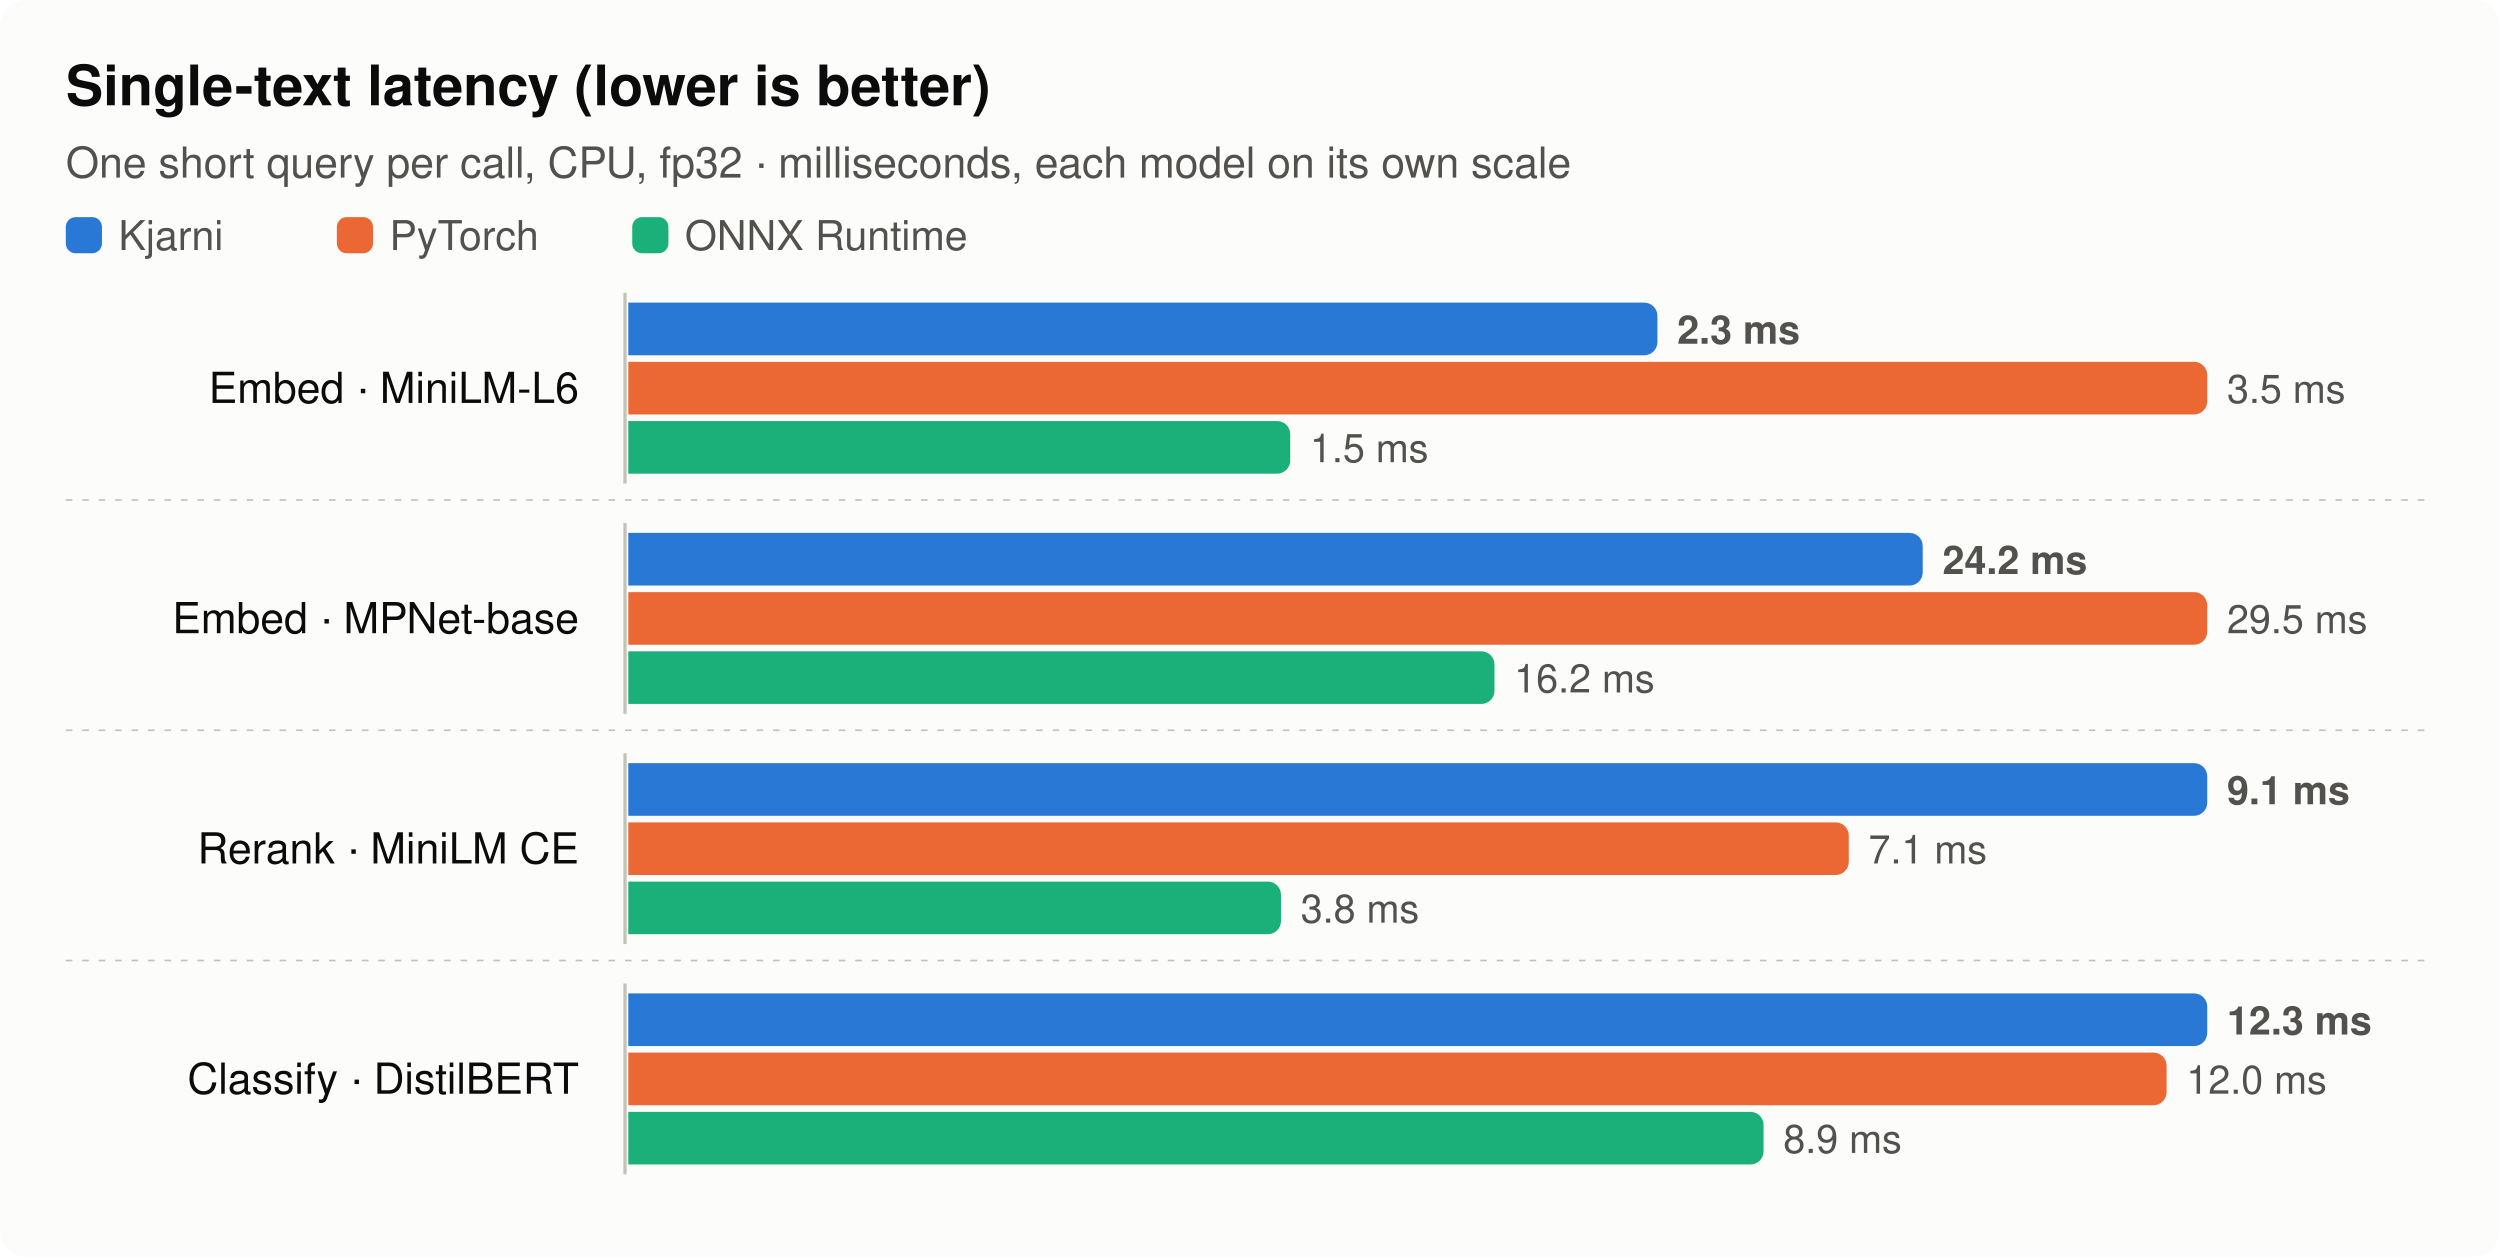
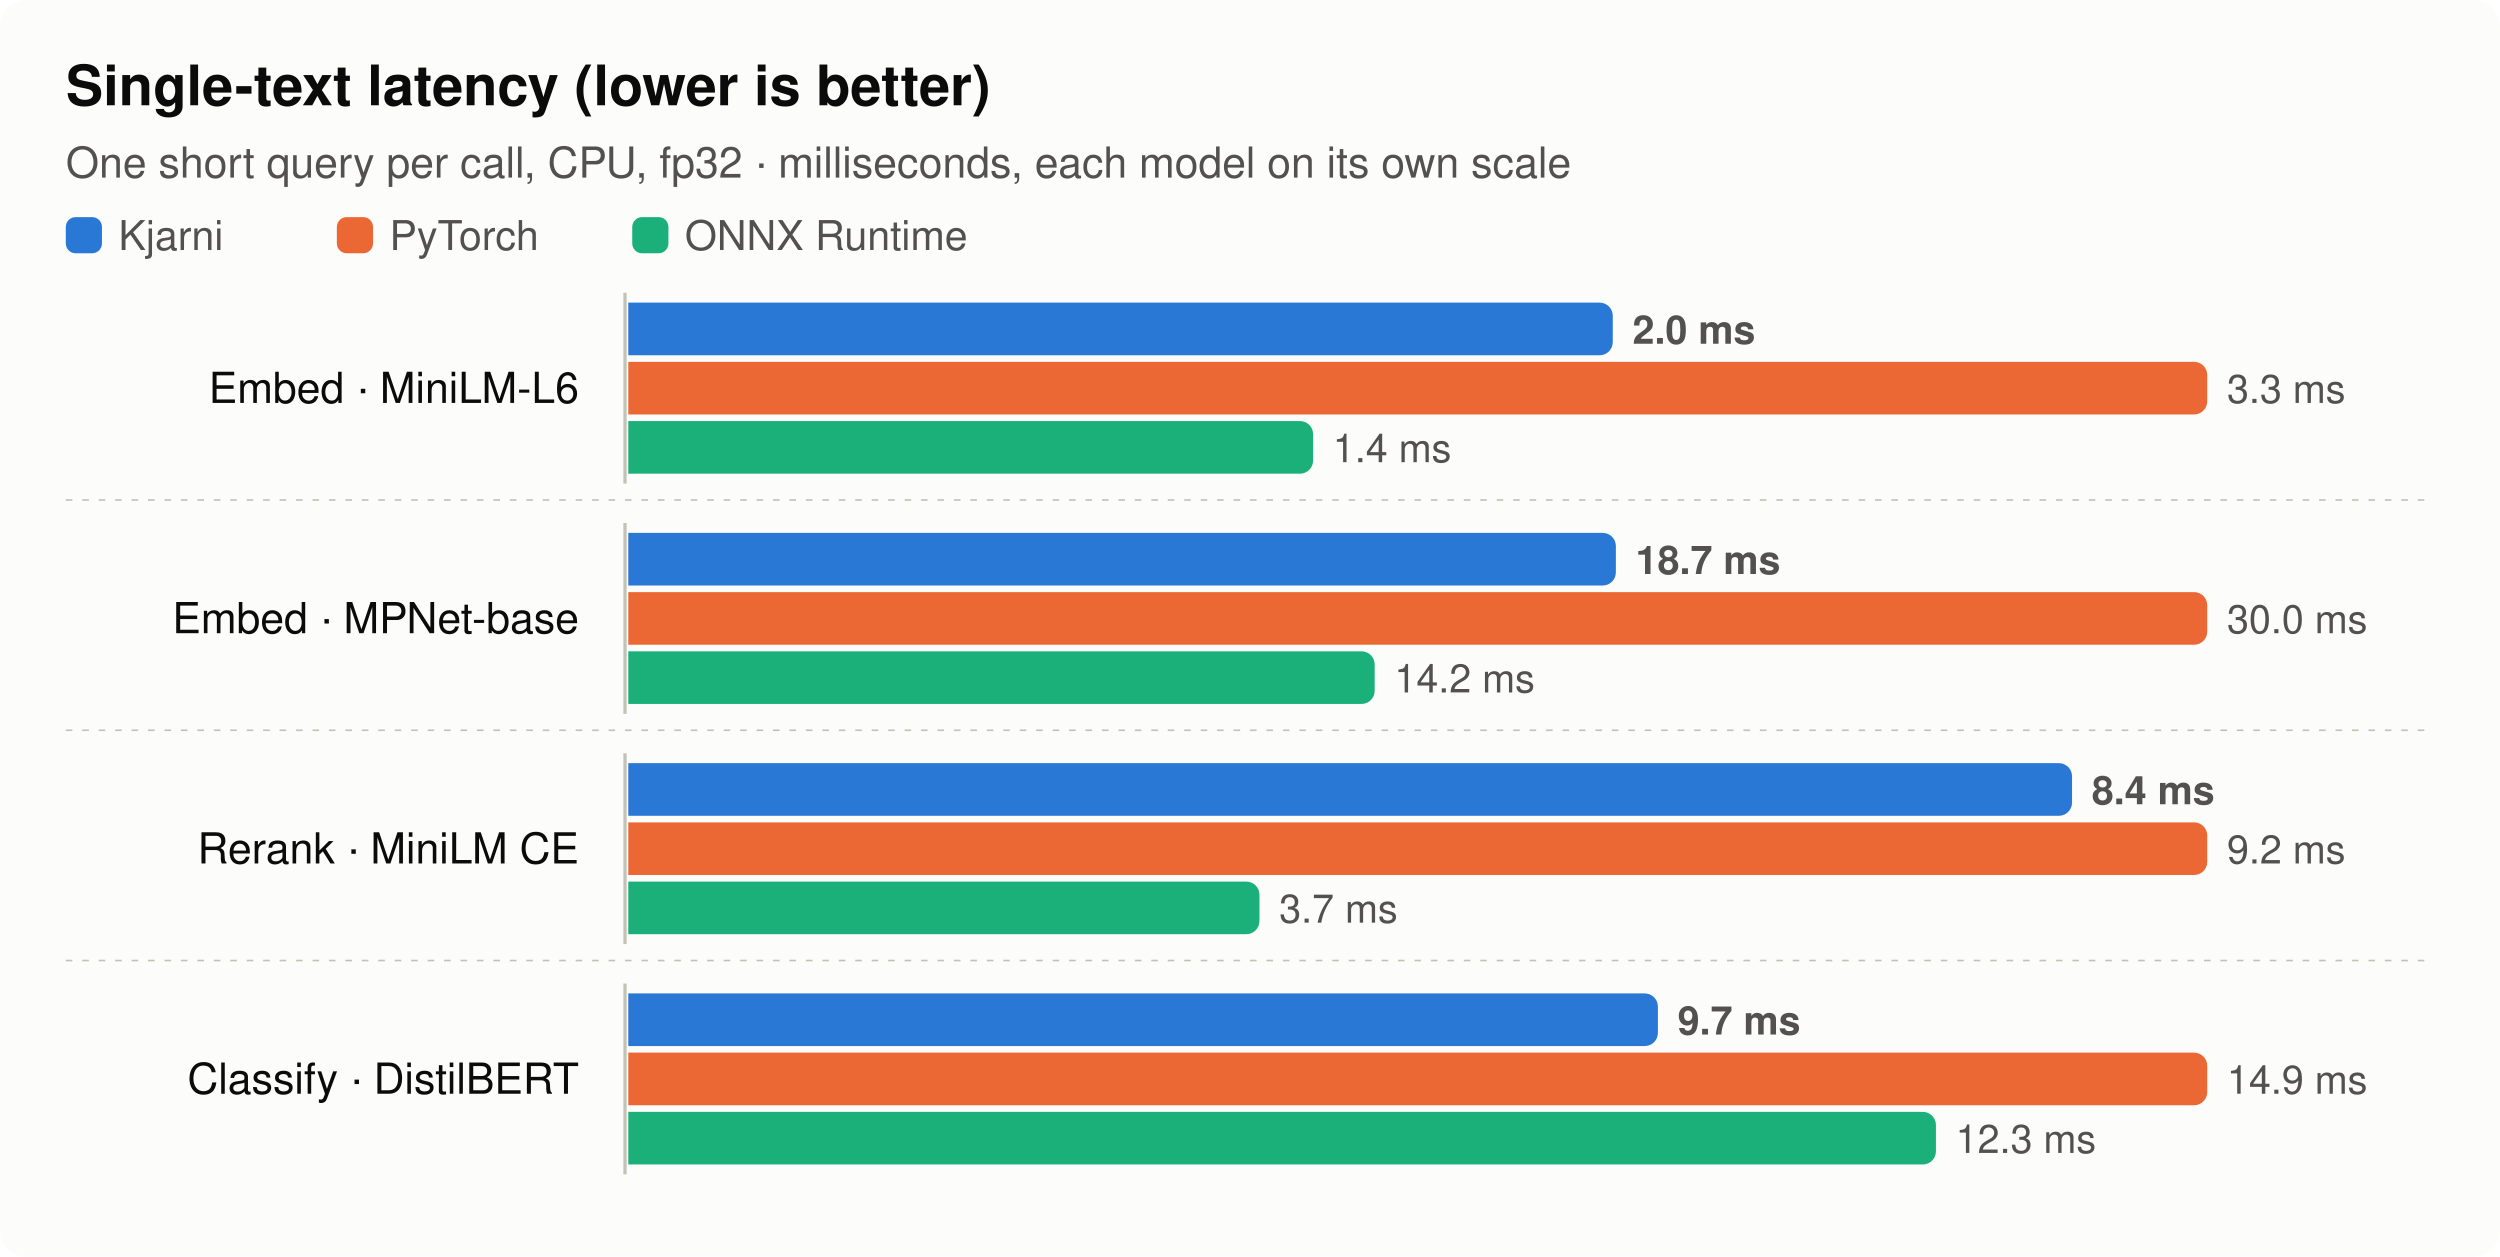
<svg xmlns="http://www.w3.org/2000/svg" width="760" height="382" viewBox="0 0 760 382" font-family="-apple-system, BlinkMacSystemFont, 'Segoe UI', Helvetica, Arial, sans-serif" role="img" aria-label="Single-text latency (lower is better)">
  <rect width="760" height="382" rx="8" fill="#fcfcfb" />
  <text x="20" y="32" font-size="17" font-weight="600" fill="#0b0b0b">Single-text latency (lower is better)</text>
  <text x="20" y="54" font-size="13" fill="#52514e">One short query per call, CPU, fp32 · milliseconds, each model on its own scale</text>
  <rect x="20" y="66" width="11" height="11" rx="3" fill="#2a78d6" />
  <text x="36" y="76" font-size="12.5" fill="#52514e">Kjarni</text>
  <rect x="102.4" y="66" width="11" height="11" rx="3" fill="#eb6834" />
  <text x="118.4" y="76" font-size="12.5" fill="#52514e">PyTorch</text>
  <rect x="192.2" y="66" width="11" height="11" rx="3" fill="#1baf7a" />
  <text x="208.2" y="76" font-size="12.5" fill="#52514e">ONNX Runtime</text>
  <text x="176" y="122.5" text-anchor="end" font-size="13" fill="#0b0b0b">Embed · MiniLM-L6</text>
  <line x1="190" y1="89" x2="190" y2="147" stroke="#c3c2b7" stroke-width="1" />
-   <path d="M191,92 h308.861 a4,4 0 0 1 4,4 v8 a4,4 0 0 1 -4,4 h-308.861 z" fill="#2a78d6" />
-   <text x="509.861" y="104.5" font-size="12" fill="#52514e" font-weight="600">2.3 ms</text>
+   <path d="M191,92 h295.282 a4,4 0 0 1 4,4 v8 a4,4 0 0 1 -4,4 h-295.282 z" fill="#2a78d6" />
+   <text x="496.282" y="104.5" font-size="12" fill="#52514e" font-weight="600">2.0 ms</text>
  <path d="M191,110 h476.0 a4,4 0 0 1 4,4 v8 a4,4 0 0 1 -4,4 h-476.0 z" fill="#eb6834" />
-   <text x="677.0" y="122.5" font-size="12" fill="#52514e">3.5 ms</text>
-   <path d="M191,128 h197.229 a4,4 0 0 1 4,4 v8 a4,4 0 0 1 -4,4 h-197.229 z" fill="#1baf7a" />
-   <text x="398.229" y="140.5" font-size="12" fill="#52514e">1.5 ms</text>
+   <text x="677.0" y="122.5" font-size="12" fill="#52514e">3.3 ms</text>
+   <path d="M191,128 h204.189 a4,4 0 0 1 4,4 v8 a4,4 0 0 1 -4,4 h-204.189 z" fill="#1baf7a" />
+   <text x="405.189" y="140.5" font-size="12" fill="#52514e">1.4 ms</text>
  <line x1="20" y1="152.0" x2="740" y2="152.0" stroke="#c3c2b7" stroke-width="0.5" stroke-dasharray="2 3" />
  <text x="176" y="192.5" text-anchor="end" font-size="13" fill="#0b0b0b">Embed · MPNet-base</text>
  <line x1="190" y1="159" x2="190" y2="217" stroke="#c3c2b7" stroke-width="1" />
-   <path d="M191,162 h389.51 a4,4 0 0 1 4,4 v8 a4,4 0 0 1 -4,4 h-389.51 z" fill="#2a78d6" />
-   <text x="590.51" y="174.5" font-size="12" fill="#52514e" font-weight="600">24.2 ms</text>
+   <path d="M191,162 h296.225 a4,4 0 0 1 4,4 v8 a4,4 0 0 1 -4,4 h-296.225 z" fill="#2a78d6" />
+   <text x="497.225" y="174.5" font-size="12" fill="#52514e" font-weight="600">18.7 ms</text>
  <path d="M191,180 h476.0 a4,4 0 0 1 4,4 v8 a4,4 0 0 1 -4,4 h-476.0 z" fill="#eb6834" />
-   <text x="677.0" y="192.5" font-size="12" fill="#52514e">29.5 ms</text>
-   <path d="M191,198 h259.321 a4,4 0 0 1 4,4 v8 a4,4 0 0 1 -4,4 h-259.321 z" fill="#1baf7a" />
-   <text x="460.321" y="210.5" font-size="12" fill="#52514e">16.2 ms</text>
+   <text x="677.0" y="192.5" font-size="12" fill="#52514e">30.0 ms</text>
+   <path d="M191,198 h222.9 a4,4 0 0 1 4,4 v8 a4,4 0 0 1 -4,4 h-222.9 z" fill="#1baf7a" />
+   <text x="423.9" y="210.5" font-size="12" fill="#52514e">14.2 ms</text>
  <line x1="20" y1="222.0" x2="740" y2="222.0" stroke="#c3c2b7" stroke-width="0.5" stroke-dasharray="2 3" />
  <text x="176" y="262.5" text-anchor="end" font-size="13" fill="#0b0b0b">Rerank · MiniLM CE</text>
  <line x1="190" y1="229" x2="190" y2="287" stroke="#c3c2b7" stroke-width="1" />
-   <path d="M191,232 h476.0 a4,4 0 0 1 4,4 v8 a4,4 0 0 1 -4,4 h-476.0 z" fill="#2a78d6" />
-   <text x="677.0" y="244.5" font-size="12" fill="#52514e" font-weight="600">9.1 ms</text>
-   <path d="M191,250 h367.027 a4,4 0 0 1 4,4 v8 a4,4 0 0 1 -4,4 h-367.027 z" fill="#eb6834" />
-   <text x="568.027" y="262.5" font-size="12" fill="#52514e">7.1 ms</text>
-   <path d="M191,268 h194.418 a4,4 0 0 1 4,4 v8 a4,4 0 0 1 -4,4 h-194.418 z" fill="#1baf7a" />
-   <text x="395.418" y="280.5" font-size="12" fill="#52514e">3.8 ms</text>
+   <path d="M191,232 h434.901 a4,4 0 0 1 4,4 v8 a4,4 0 0 1 -4,4 h-434.901 z" fill="#2a78d6" />
+   <text x="635.901" y="244.5" font-size="12" fill="#52514e" font-weight="600">8.4 ms</text>
+   <path d="M191,250 h476.0 a4,4 0 0 1 4,4 v8 a4,4 0 0 1 -4,4 h-476.0 z" fill="#eb6834" />
+   <text x="677.0" y="262.5" font-size="12" fill="#52514e">9.2 ms</text>
+   <path d="M191,268 h187.873 a4,4 0 0 1 4,4 v8 a4,4 0 0 1 -4,4 h-187.873 z" fill="#1baf7a" />
+   <text x="388.873" y="280.5" font-size="12" fill="#52514e">3.7 ms</text>
  <line x1="20" y1="292.0" x2="740" y2="292.0" stroke="#c3c2b7" stroke-width="0.5" stroke-dasharray="2 3" />
  <text x="176" y="332.5" text-anchor="end" font-size="13" fill="#0b0b0b">Classify · DistilBERT</text>
  <line x1="190" y1="299" x2="190" y2="357" stroke="#c3c2b7" stroke-width="1" />
-   <path d="M191,302 h476.0 a4,4 0 0 1 4,4 v8 a4,4 0 0 1 -4,4 h-476.0 z" fill="#2a78d6" />
-   <text x="677.0" y="314.5" font-size="12" fill="#52514e" font-weight="600">12.3 ms</text>
-   <path d="M191,320 h463.651 a4,4 0 0 1 4,4 v8 a4,4 0 0 1 -4,4 h-463.651 z" fill="#eb6834" />
-   <text x="664.651" y="332.5" font-size="12" fill="#52514e">12.0 ms</text>
-   <path d="M191,338 h341.125 a4,4 0 0 1 4,4 v8 a4,4 0 0 1 -4,4 h-341.125 z" fill="#1baf7a" />
-   <text x="542.125" y="350.5" font-size="12" fill="#52514e">8.9 ms</text>
+   <path d="M191,302 h309.004 a4,4 0 0 1 4,4 v8 a4,4 0 0 1 -4,4 h-309.004 z" fill="#2a78d6" />
+   <text x="510.004" y="314.5" font-size="12" fill="#52514e" font-weight="600">9.7 ms</text>
+   <path d="M191,320 h476.0 a4,4 0 0 1 4,4 v8 a4,4 0 0 1 -4,4 h-476.0 z" fill="#eb6834" />
+   <text x="677.0" y="332.5" font-size="12" fill="#52514e">14.9 ms</text>
+   <path d="M191,338 h393.523 a4,4 0 0 1 4,4 v8 a4,4 0 0 1 -4,4 h-393.523 z" fill="#1baf7a" />
+   <text x="594.523" y="350.5" font-size="12" fill="#52514e">12.3 ms</text>
</svg>
